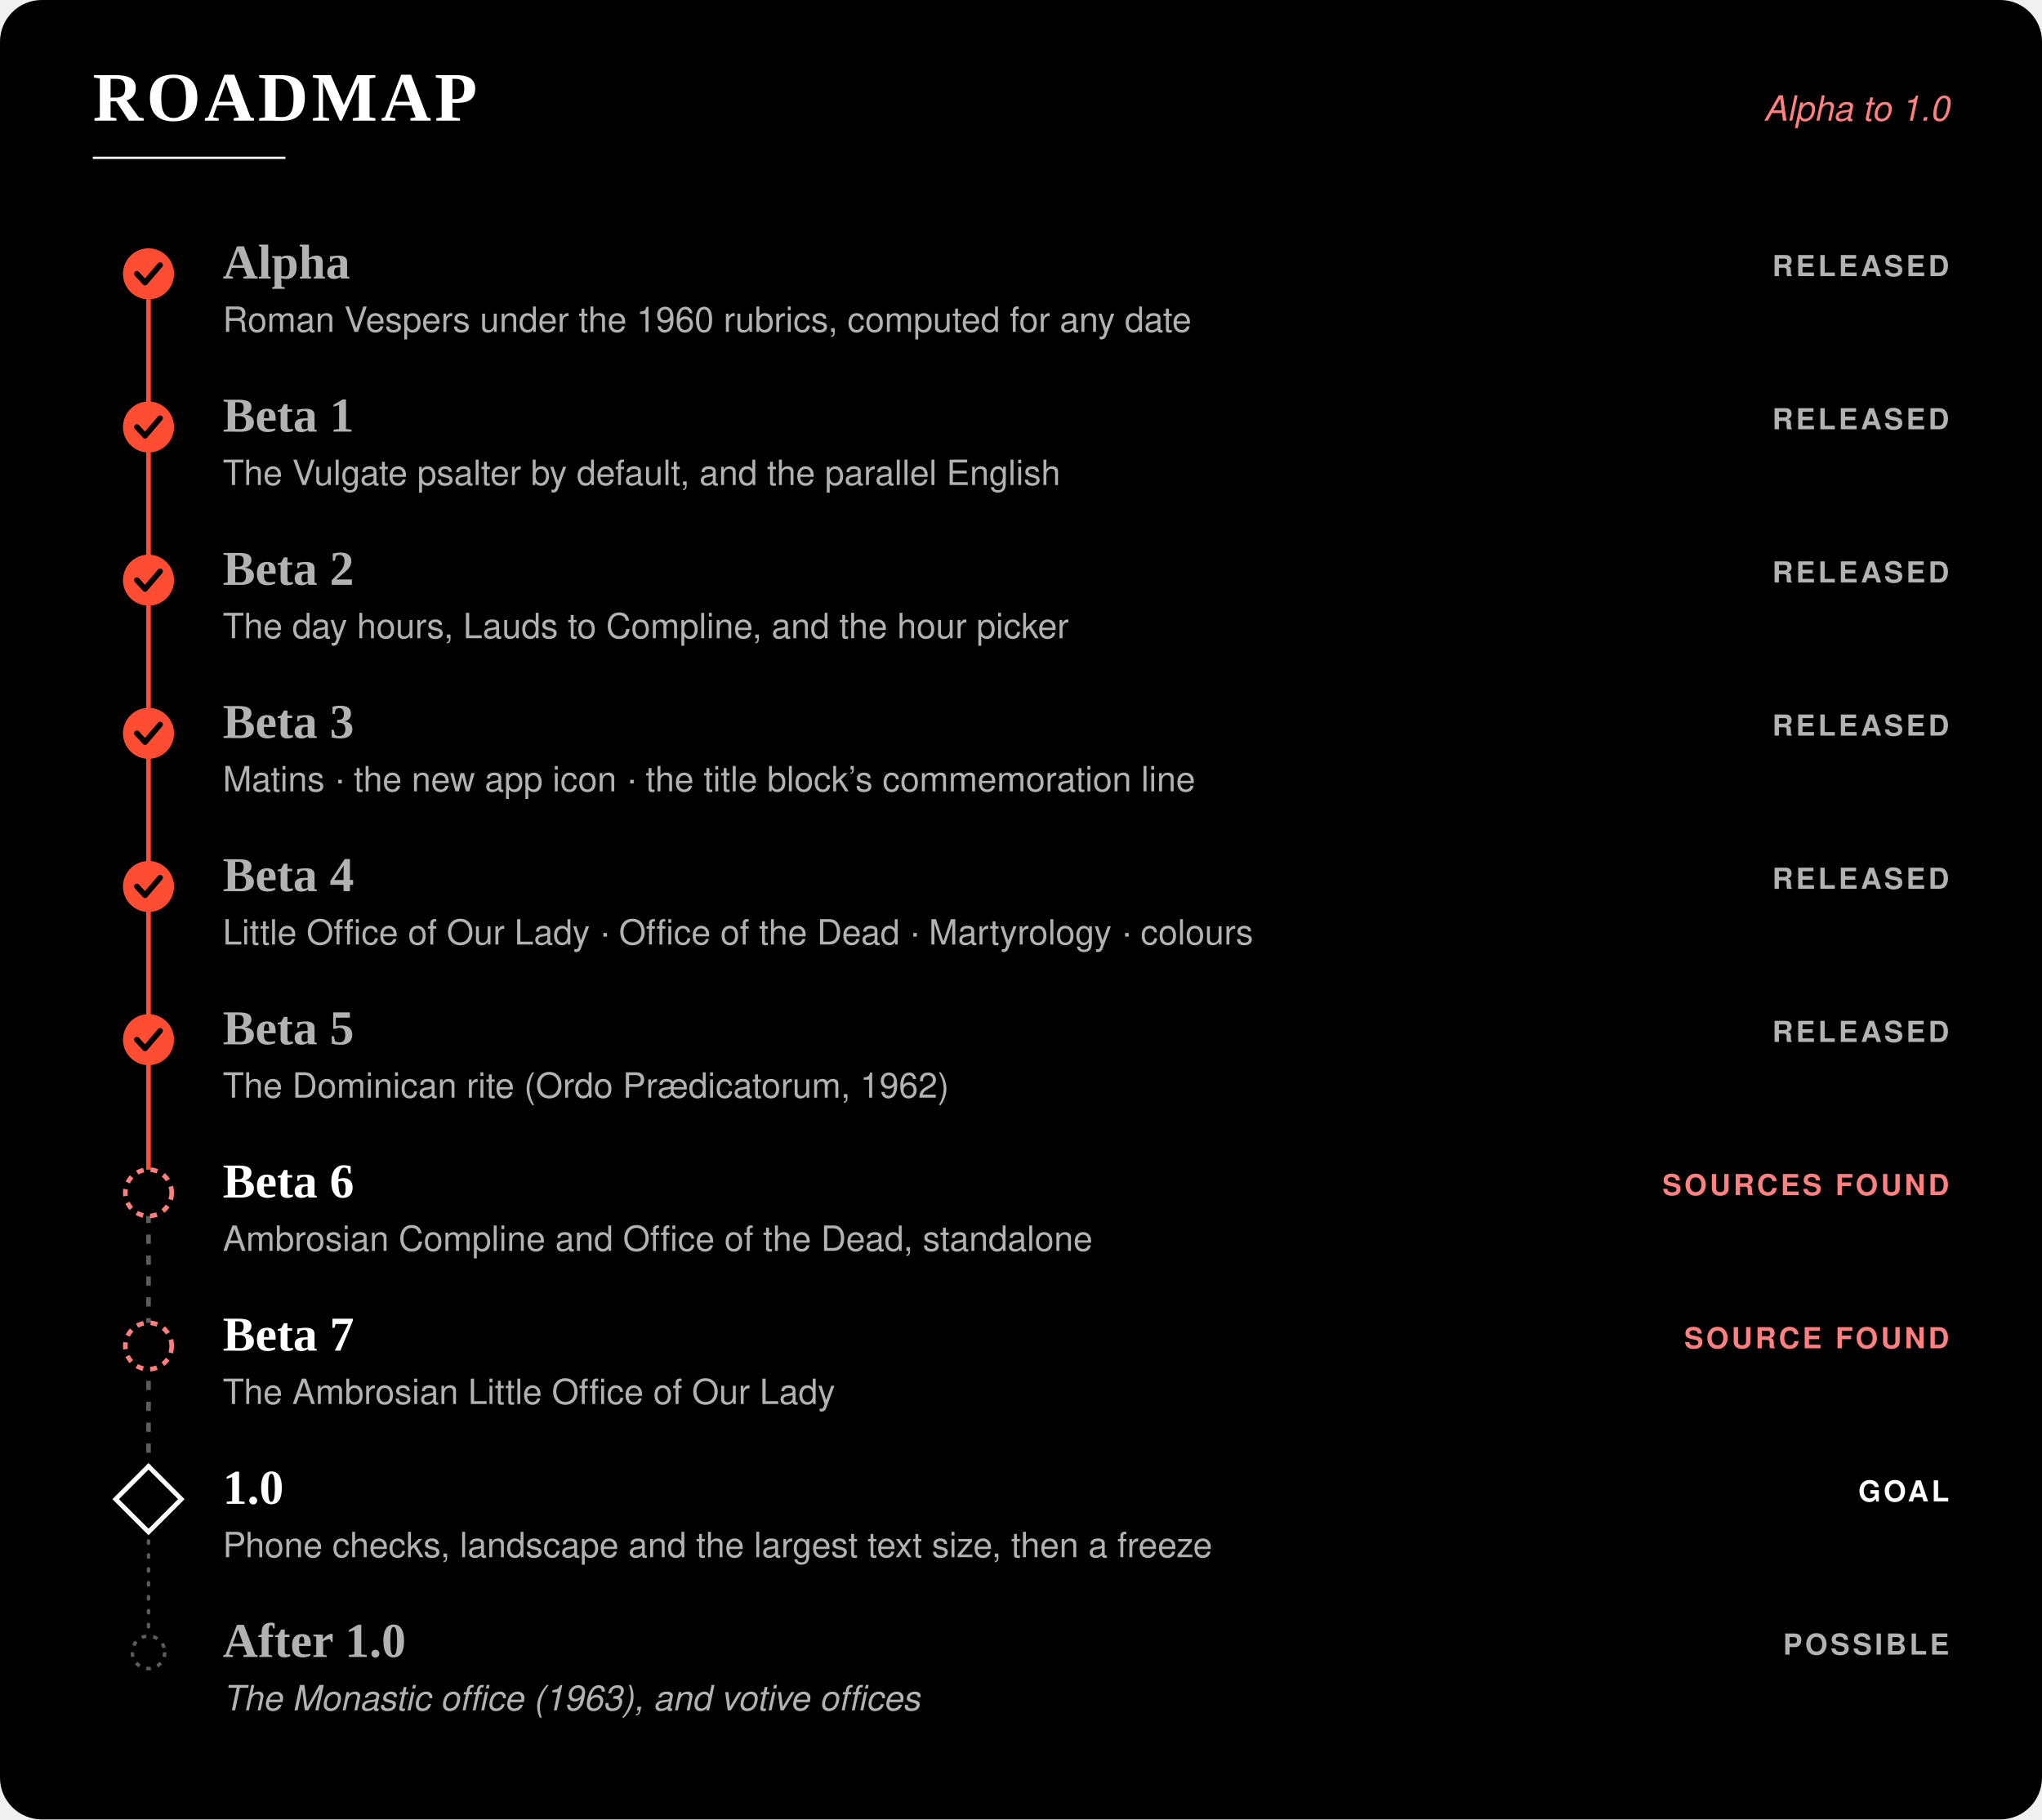
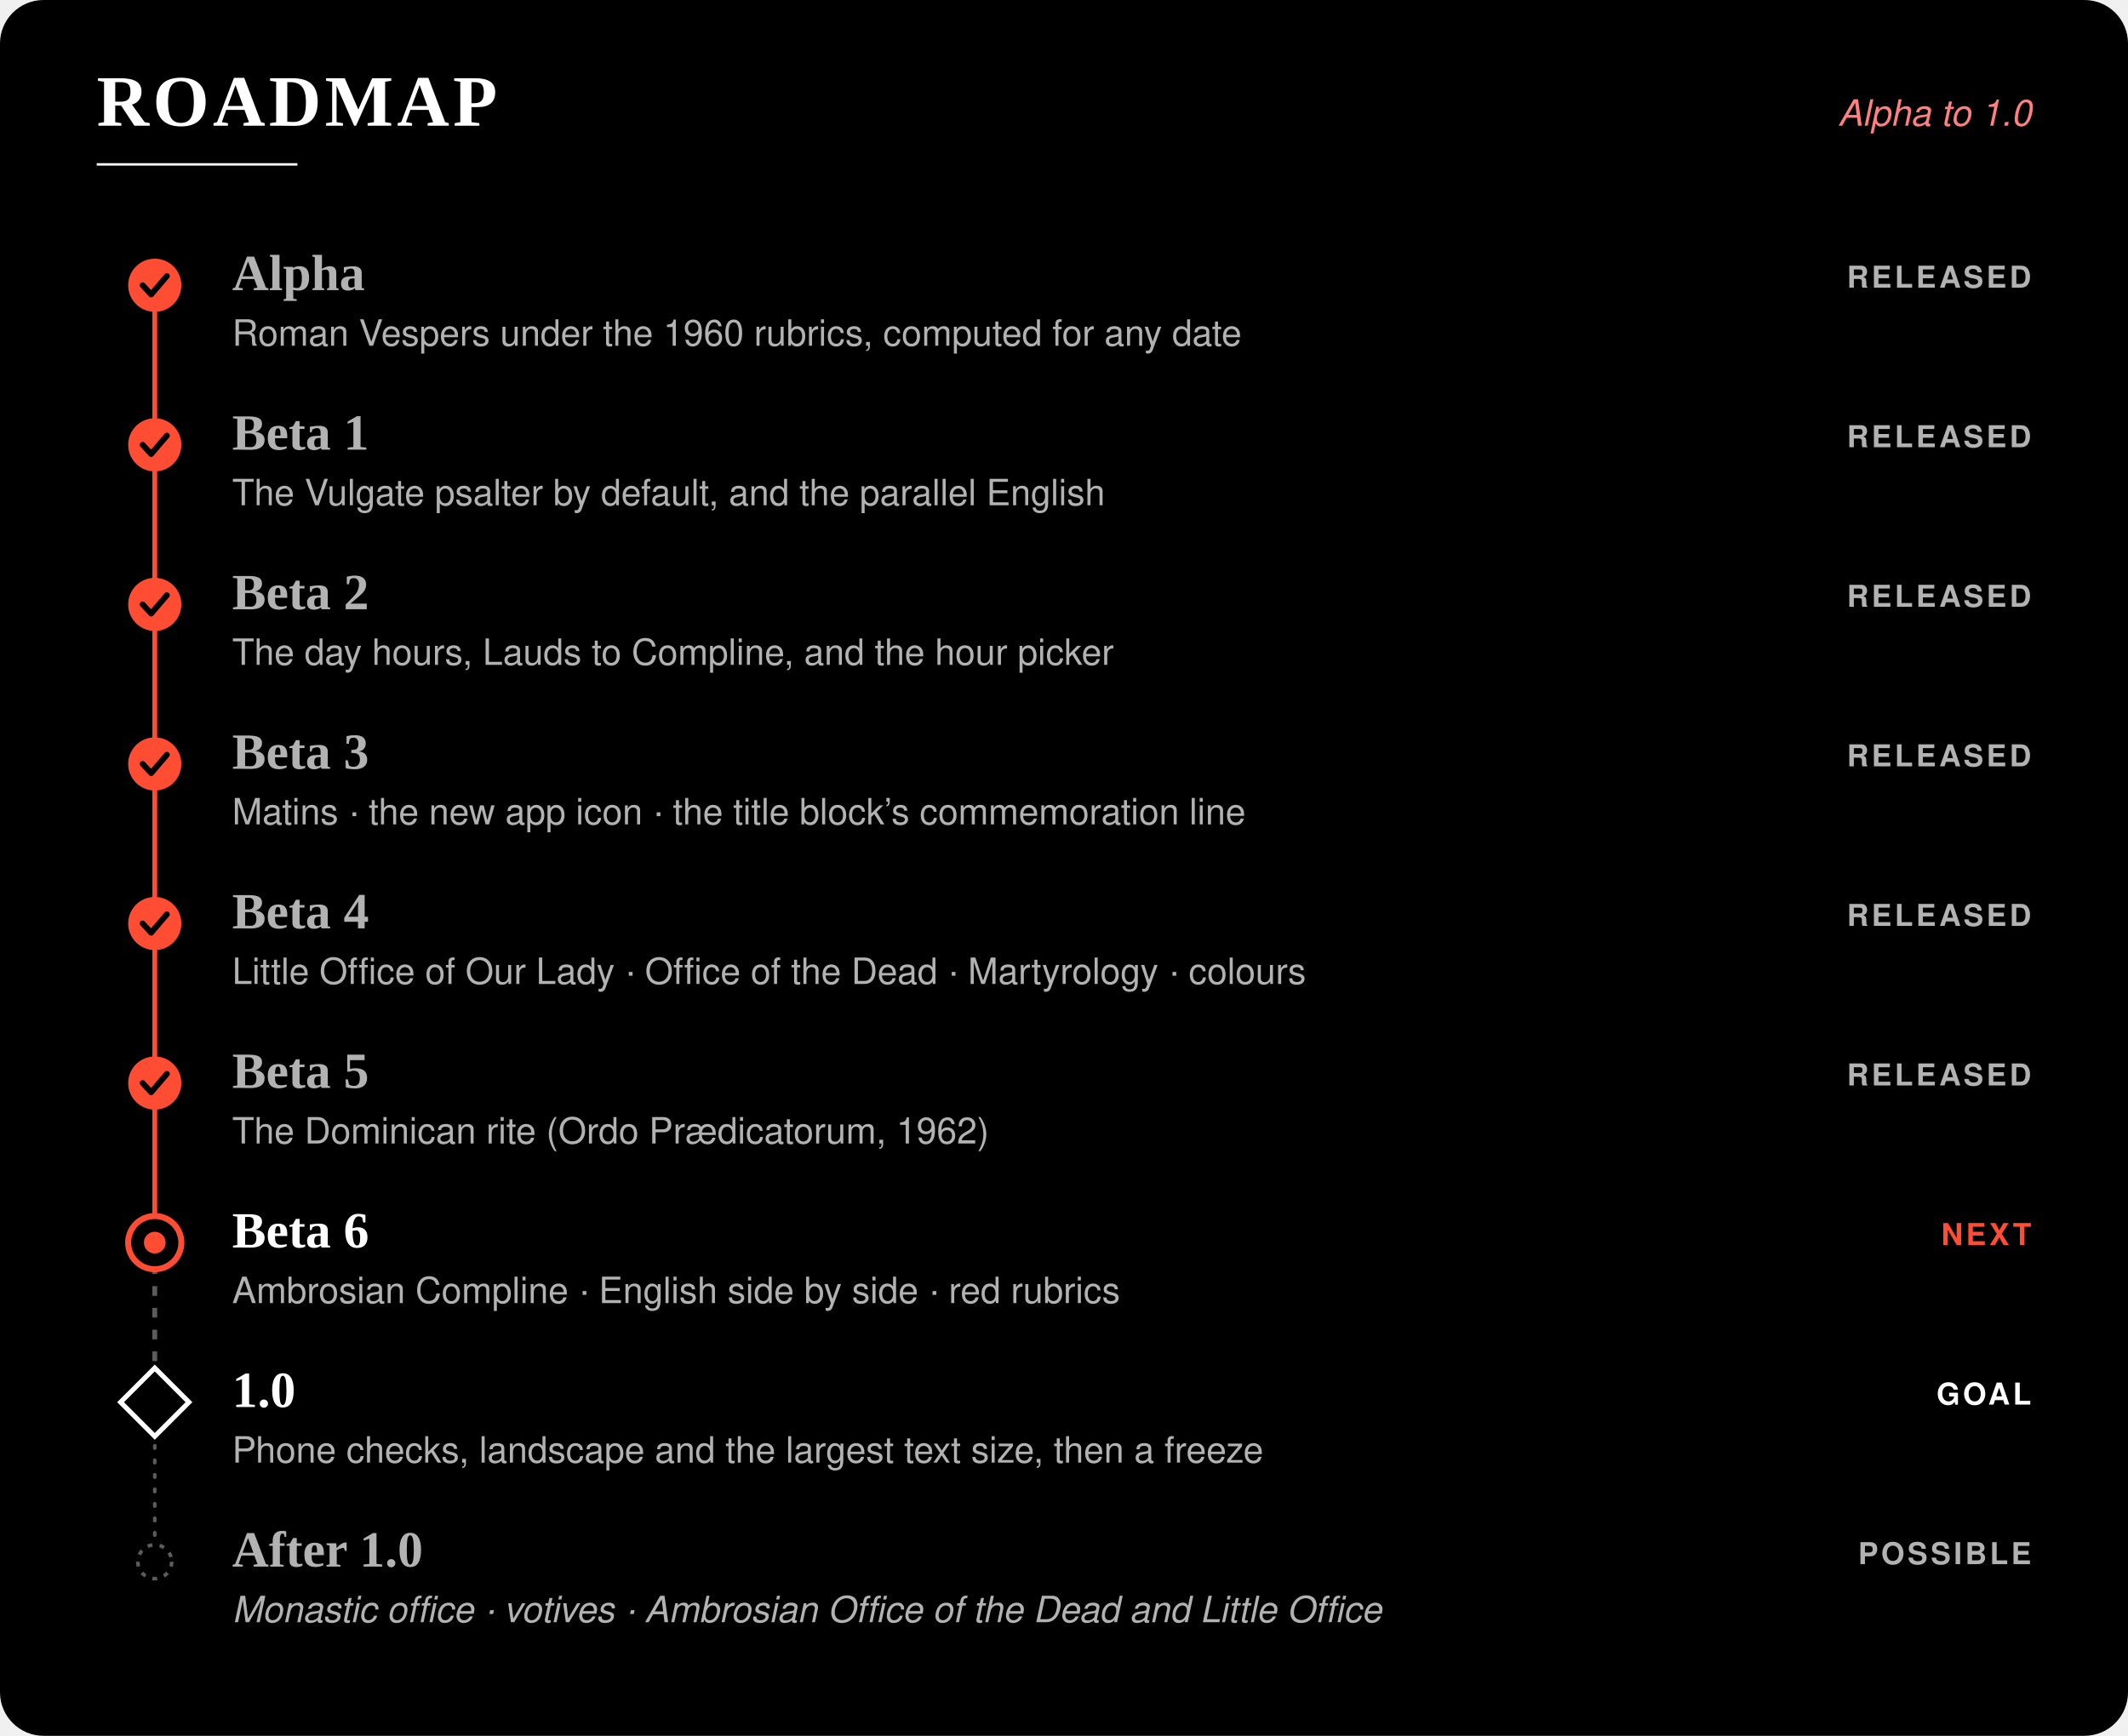
- <svg xmlns="http://www.w3.org/2000/svg" width="880" height="784" viewBox="0 0 880 784" role="img" aria-labelledby="t d">
-   <rect width="880" height="784" rx="18" fill="#000000" />
+ <svg xmlns="http://www.w3.org/2000/svg" width="880" height="718" viewBox="0 0 880 718" role="img" aria-labelledby="t d">
+   <rect width="880" height="718" rx="18" fill="#000000" />
  <text x="40" y="52" font-family="'Hoefler Text', 'Iowan Old Style', Georgia, 'Times New Roman', serif" font-size="30" font-weight="700" fill="#FFFFFF" letter-spacing="1.5">ROADMAP</text>
  <text x="840" y="52" text-anchor="end" font-family="-apple-system, BlinkMacSystemFont, 'Segoe UI', Helvetica, Arial, sans-serif" font-size="15" font-style="italic" fill="#FF8080">Alpha to 1.0</text>
  <line x1="40" y1="68" x2="123" y2="68" stroke="#FFFFFF" stroke-width="1" />
  <line x1="64" y1="118" x2="64" y2="514" stroke="#FF4D33" stroke-width="2" />
-   <line x1="64" y1="514" x2="64" y2="646" stroke="#5C5C5C" stroke-width="2" stroke-dasharray="4 5" />
-   <line x1="64" y1="646" x2="64" y2="712" stroke="#5C5C5C" stroke-width="1.5" stroke-dasharray="1 5" stroke-linecap="round" />
+   <line x1="64" y1="514" x2="64" y2="580" stroke="#5C5C5C" stroke-width="2" stroke-dasharray="4 5" />
+   <line x1="64" y1="580" x2="64" y2="646" stroke="#5C5C5C" stroke-width="1.5" stroke-dasharray="1 5" stroke-linecap="round" />
  <circle cx="64" cy="118" r="11" fill="#FF4D33" />
  <path d="M59 118 l3.5 3.8 l6.5 -7.6" fill="none" stroke="#000000" stroke-width="2.4" stroke-linecap="round" stroke-linejoin="round" />
  <text x="96" y="120" font-family="'Hoefler Text', 'Iowan Old Style', Georgia, 'Times New Roman', serif" font-size="21" font-weight="700" fill="#B2B2B2">Alpha</text>
  <text x="840" y="119" text-anchor="end" font-family="-apple-system, BlinkMacSystemFont, 'Segoe UI', Helvetica, Arial, sans-serif" font-size="12.5" font-weight="600" letter-spacing="1.2" fill="#B2B2B2">RELEASED</text>
  <text x="96" y="143" font-family="-apple-system, BlinkMacSystemFont, 'Segoe UI', Helvetica, Arial, sans-serif" font-size="15" fill="#B2B2B2">Roman Vespers under the 1960 rubrics, computed for any date</text>
  <circle cx="64" cy="184" r="11" fill="#FF4D33" />
  <path d="M59 184 l3.5 3.8 l6.5 -7.6" fill="none" stroke="#000000" stroke-width="2.4" stroke-linecap="round" stroke-linejoin="round" />
  <text x="96" y="186" font-family="'Hoefler Text', 'Iowan Old Style', Georgia, 'Times New Roman', serif" font-size="21" font-weight="700" fill="#B2B2B2">Beta 1</text>
  <text x="840" y="185" text-anchor="end" font-family="-apple-system, BlinkMacSystemFont, 'Segoe UI', Helvetica, Arial, sans-serif" font-size="12.5" font-weight="600" letter-spacing="1.2" fill="#B2B2B2">RELEASED</text>
  <text x="96" y="209" font-family="-apple-system, BlinkMacSystemFont, 'Segoe UI', Helvetica, Arial, sans-serif" font-size="15" fill="#B2B2B2">The Vulgate psalter by default, and the parallel English</text>
  <circle cx="64" cy="250" r="11" fill="#FF4D33" />
  <path d="M59 250 l3.5 3.8 l6.5 -7.6" fill="none" stroke="#000000" stroke-width="2.4" stroke-linecap="round" stroke-linejoin="round" />
  <text x="96" y="252" font-family="'Hoefler Text', 'Iowan Old Style', Georgia, 'Times New Roman', serif" font-size="21" font-weight="700" fill="#B2B2B2">Beta 2</text>
  <text x="840" y="251" text-anchor="end" font-family="-apple-system, BlinkMacSystemFont, 'Segoe UI', Helvetica, Arial, sans-serif" font-size="12.5" font-weight="600" letter-spacing="1.2" fill="#B2B2B2">RELEASED</text>
  <text x="96" y="275" font-family="-apple-system, BlinkMacSystemFont, 'Segoe UI', Helvetica, Arial, sans-serif" font-size="15" fill="#B2B2B2">The day hours, Lauds to Compline, and the hour picker</text>
  <circle cx="64" cy="316" r="11" fill="#FF4D33" />
  <path d="M59 316 l3.5 3.8 l6.5 -7.6" fill="none" stroke="#000000" stroke-width="2.4" stroke-linecap="round" stroke-linejoin="round" />
  <text x="96" y="318" font-family="'Hoefler Text', 'Iowan Old Style', Georgia, 'Times New Roman', serif" font-size="21" font-weight="700" fill="#B2B2B2">Beta 3</text>
  <text x="840" y="317" text-anchor="end" font-family="-apple-system, BlinkMacSystemFont, 'Segoe UI', Helvetica, Arial, sans-serif" font-size="12.5" font-weight="600" letter-spacing="1.2" fill="#B2B2B2">RELEASED</text>
  <text x="96" y="341" font-family="-apple-system, BlinkMacSystemFont, 'Segoe UI', Helvetica, Arial, sans-serif" font-size="15" fill="#B2B2B2">Matins · the new app icon · the title block’s commemoration line</text>
  <circle cx="64" cy="382" r="11" fill="#FF4D33" />
  <path d="M59 382 l3.5 3.8 l6.5 -7.6" fill="none" stroke="#000000" stroke-width="2.4" stroke-linecap="round" stroke-linejoin="round" />
  <text x="96" y="384" font-family="'Hoefler Text', 'Iowan Old Style', Georgia, 'Times New Roman', serif" font-size="21" font-weight="700" fill="#B2B2B2">Beta 4</text>
  <text x="840" y="383" text-anchor="end" font-family="-apple-system, BlinkMacSystemFont, 'Segoe UI', Helvetica, Arial, sans-serif" font-size="12.5" font-weight="600" letter-spacing="1.2" fill="#B2B2B2">RELEASED</text>
  <text x="96" y="407" font-family="-apple-system, BlinkMacSystemFont, 'Segoe UI', Helvetica, Arial, sans-serif" font-size="15" fill="#B2B2B2">Little Office of Our Lady · Office of the Dead · Martyrology · colours</text>
  <circle cx="64" cy="448" r="11" fill="#FF4D33" />
  <path d="M59 448 l3.5 3.8 l6.5 -7.6" fill="none" stroke="#000000" stroke-width="2.4" stroke-linecap="round" stroke-linejoin="round" />
  <text x="96" y="450" font-family="'Hoefler Text', 'Iowan Old Style', Georgia, 'Times New Roman', serif" font-size="21" font-weight="700" fill="#B2B2B2">Beta 5</text>
  <text x="840" y="449" text-anchor="end" font-family="-apple-system, BlinkMacSystemFont, 'Segoe UI', Helvetica, Arial, sans-serif" font-size="12.5" font-weight="600" letter-spacing="1.2" fill="#B2B2B2">RELEASED</text>
  <text x="96" y="473" font-family="-apple-system, BlinkMacSystemFont, 'Segoe UI', Helvetica, Arial, sans-serif" font-size="15" fill="#B2B2B2">The Dominican rite (Ordo Prædicatorum, 1962)</text>
-   <circle cx="64" cy="514" r="10" fill="#000000" stroke="#FF8080" stroke-width="2" stroke-dasharray="3 3" />
+   <circle cx="64" cy="514" r="11" fill="#000000" stroke="#FF4D33" stroke-width="2.5" />
+   <circle cx="64" cy="514" r="4.5" fill="#FF4D33" />
  <text x="96" y="516" font-family="'Hoefler Text', 'Iowan Old Style', Georgia, 'Times New Roman', serif" font-size="21" font-weight="700" fill="#FFFFFF">Beta 6</text>
-   <text x="840" y="515" text-anchor="end" font-family="-apple-system, BlinkMacSystemFont, 'Segoe UI', Helvetica, Arial, sans-serif" font-size="12.5" font-weight="600" letter-spacing="1.2" fill="#FF8080">SOURCES FOUND</text>
-   <text x="96" y="539" font-family="-apple-system, BlinkMacSystemFont, 'Segoe UI', Helvetica, Arial, sans-serif" font-size="15" fill="#B2B2B2">Ambrosian Compline and Office of the Dead, standalone</text>
-   <circle cx="64" cy="580" r="10" fill="#000000" stroke="#FF8080" stroke-width="2" stroke-dasharray="3 3" />
-   <text x="96" y="582" font-family="'Hoefler Text', 'Iowan Old Style', Georgia, 'Times New Roman', serif" font-size="21" font-weight="700" fill="#FFFFFF">Beta 7</text>
-   <text x="840" y="581" text-anchor="end" font-family="-apple-system, BlinkMacSystemFont, 'Segoe UI', Helvetica, Arial, sans-serif" font-size="12.5" font-weight="600" letter-spacing="1.2" fill="#FF8080">SOURCE FOUND</text>
-   <text x="96" y="605" font-family="-apple-system, BlinkMacSystemFont, 'Segoe UI', Helvetica, Arial, sans-serif" font-size="15" fill="#B2B2B2">The Ambrosian Little Office of Our Lady</text>
-   <rect x="54" y="636" width="20" height="20" transform="rotate(45 64 646)" fill="#000000" stroke="#FFFFFF" stroke-width="2" />
-   <text x="96" y="648" font-family="'Hoefler Text', 'Iowan Old Style', Georgia, 'Times New Roman', serif" font-size="21" font-weight="700" fill="#FFFFFF">1.0</text>
-   <text x="840" y="647" text-anchor="end" font-family="-apple-system, BlinkMacSystemFont, 'Segoe UI', Helvetica, Arial, sans-serif" font-size="12.5" font-weight="600" letter-spacing="1.2" fill="#FFFFFF">GOAL</text>
-   <text x="96" y="671" font-family="-apple-system, BlinkMacSystemFont, 'Segoe UI', Helvetica, Arial, sans-serif" font-size="15" fill="#B2B2B2">Phone checks, landscape and the largest text size, then a freeze</text>
-   <circle cx="64" cy="712" r="7" fill="#000000" stroke="#5C5C5C" stroke-width="1.5" stroke-dasharray="2 3" />
-   <text x="96" y="714" font-family="'Hoefler Text', 'Iowan Old Style', Georgia, 'Times New Roman', serif" font-size="21" font-weight="700" fill="#B2B2B2">After 1.0</text>
-   <text x="840" y="713" text-anchor="end" font-family="-apple-system, BlinkMacSystemFont, 'Segoe UI', Helvetica, Arial, sans-serif" font-size="12.5" font-weight="600" letter-spacing="1.2" fill="#B2B2B2">POSSIBLE</text>
-   <text x="96" y="737" font-family="-apple-system, BlinkMacSystemFont, 'Segoe UI', Helvetica, Arial, sans-serif" font-size="15" fill="#B2B2B2" font-style="italic">The Monastic office (1963), and votive offices</text>
+   <text x="840" y="515" text-anchor="end" font-family="-apple-system, BlinkMacSystemFont, 'Segoe UI', Helvetica, Arial, sans-serif" font-size="12.5" font-weight="600" letter-spacing="1.2" fill="#FF4D33">NEXT</text>
+   <text x="96" y="539" font-family="-apple-system, BlinkMacSystemFont, 'Segoe UI', Helvetica, Arial, sans-serif" font-size="15" fill="#B2B2B2">Ambrosian Compline · English side by side · red rubrics</text>
+   <rect x="54" y="570" width="20" height="20" transform="rotate(45 64 580)" fill="#000000" stroke="#FFFFFF" stroke-width="2" />
+   <text x="96" y="582" font-family="'Hoefler Text', 'Iowan Old Style', Georgia, 'Times New Roman', serif" font-size="21" font-weight="700" fill="#FFFFFF">1.0</text>
+   <text x="840" y="581" text-anchor="end" font-family="-apple-system, BlinkMacSystemFont, 'Segoe UI', Helvetica, Arial, sans-serif" font-size="12.5" font-weight="600" letter-spacing="1.2" fill="#FFFFFF">GOAL</text>
+   <text x="96" y="605" font-family="-apple-system, BlinkMacSystemFont, 'Segoe UI', Helvetica, Arial, sans-serif" font-size="15" fill="#B2B2B2">Phone checks, landscape and the largest text size, then a freeze</text>
+   <circle cx="64" cy="646" r="7" fill="#000000" stroke="#5C5C5C" stroke-width="1.5" stroke-dasharray="2 3" />
+   <text x="96" y="648" font-family="'Hoefler Text', 'Iowan Old Style', Georgia, 'Times New Roman', serif" font-size="21" font-weight="700" fill="#B2B2B2">After 1.0</text>
+   <text x="840" y="647" text-anchor="end" font-family="-apple-system, BlinkMacSystemFont, 'Segoe UI', Helvetica, Arial, sans-serif" font-size="12.5" font-weight="600" letter-spacing="1.2" fill="#B2B2B2">POSSIBLE</text>
+   <text x="96" y="671" font-family="-apple-system, BlinkMacSystemFont, 'Segoe UI', Helvetica, Arial, sans-serif" font-size="15" fill="#B2B2B2" font-style="italic">Monastic office · votives · Ambrosian Office of the Dead and Little Office</text>
</svg>
